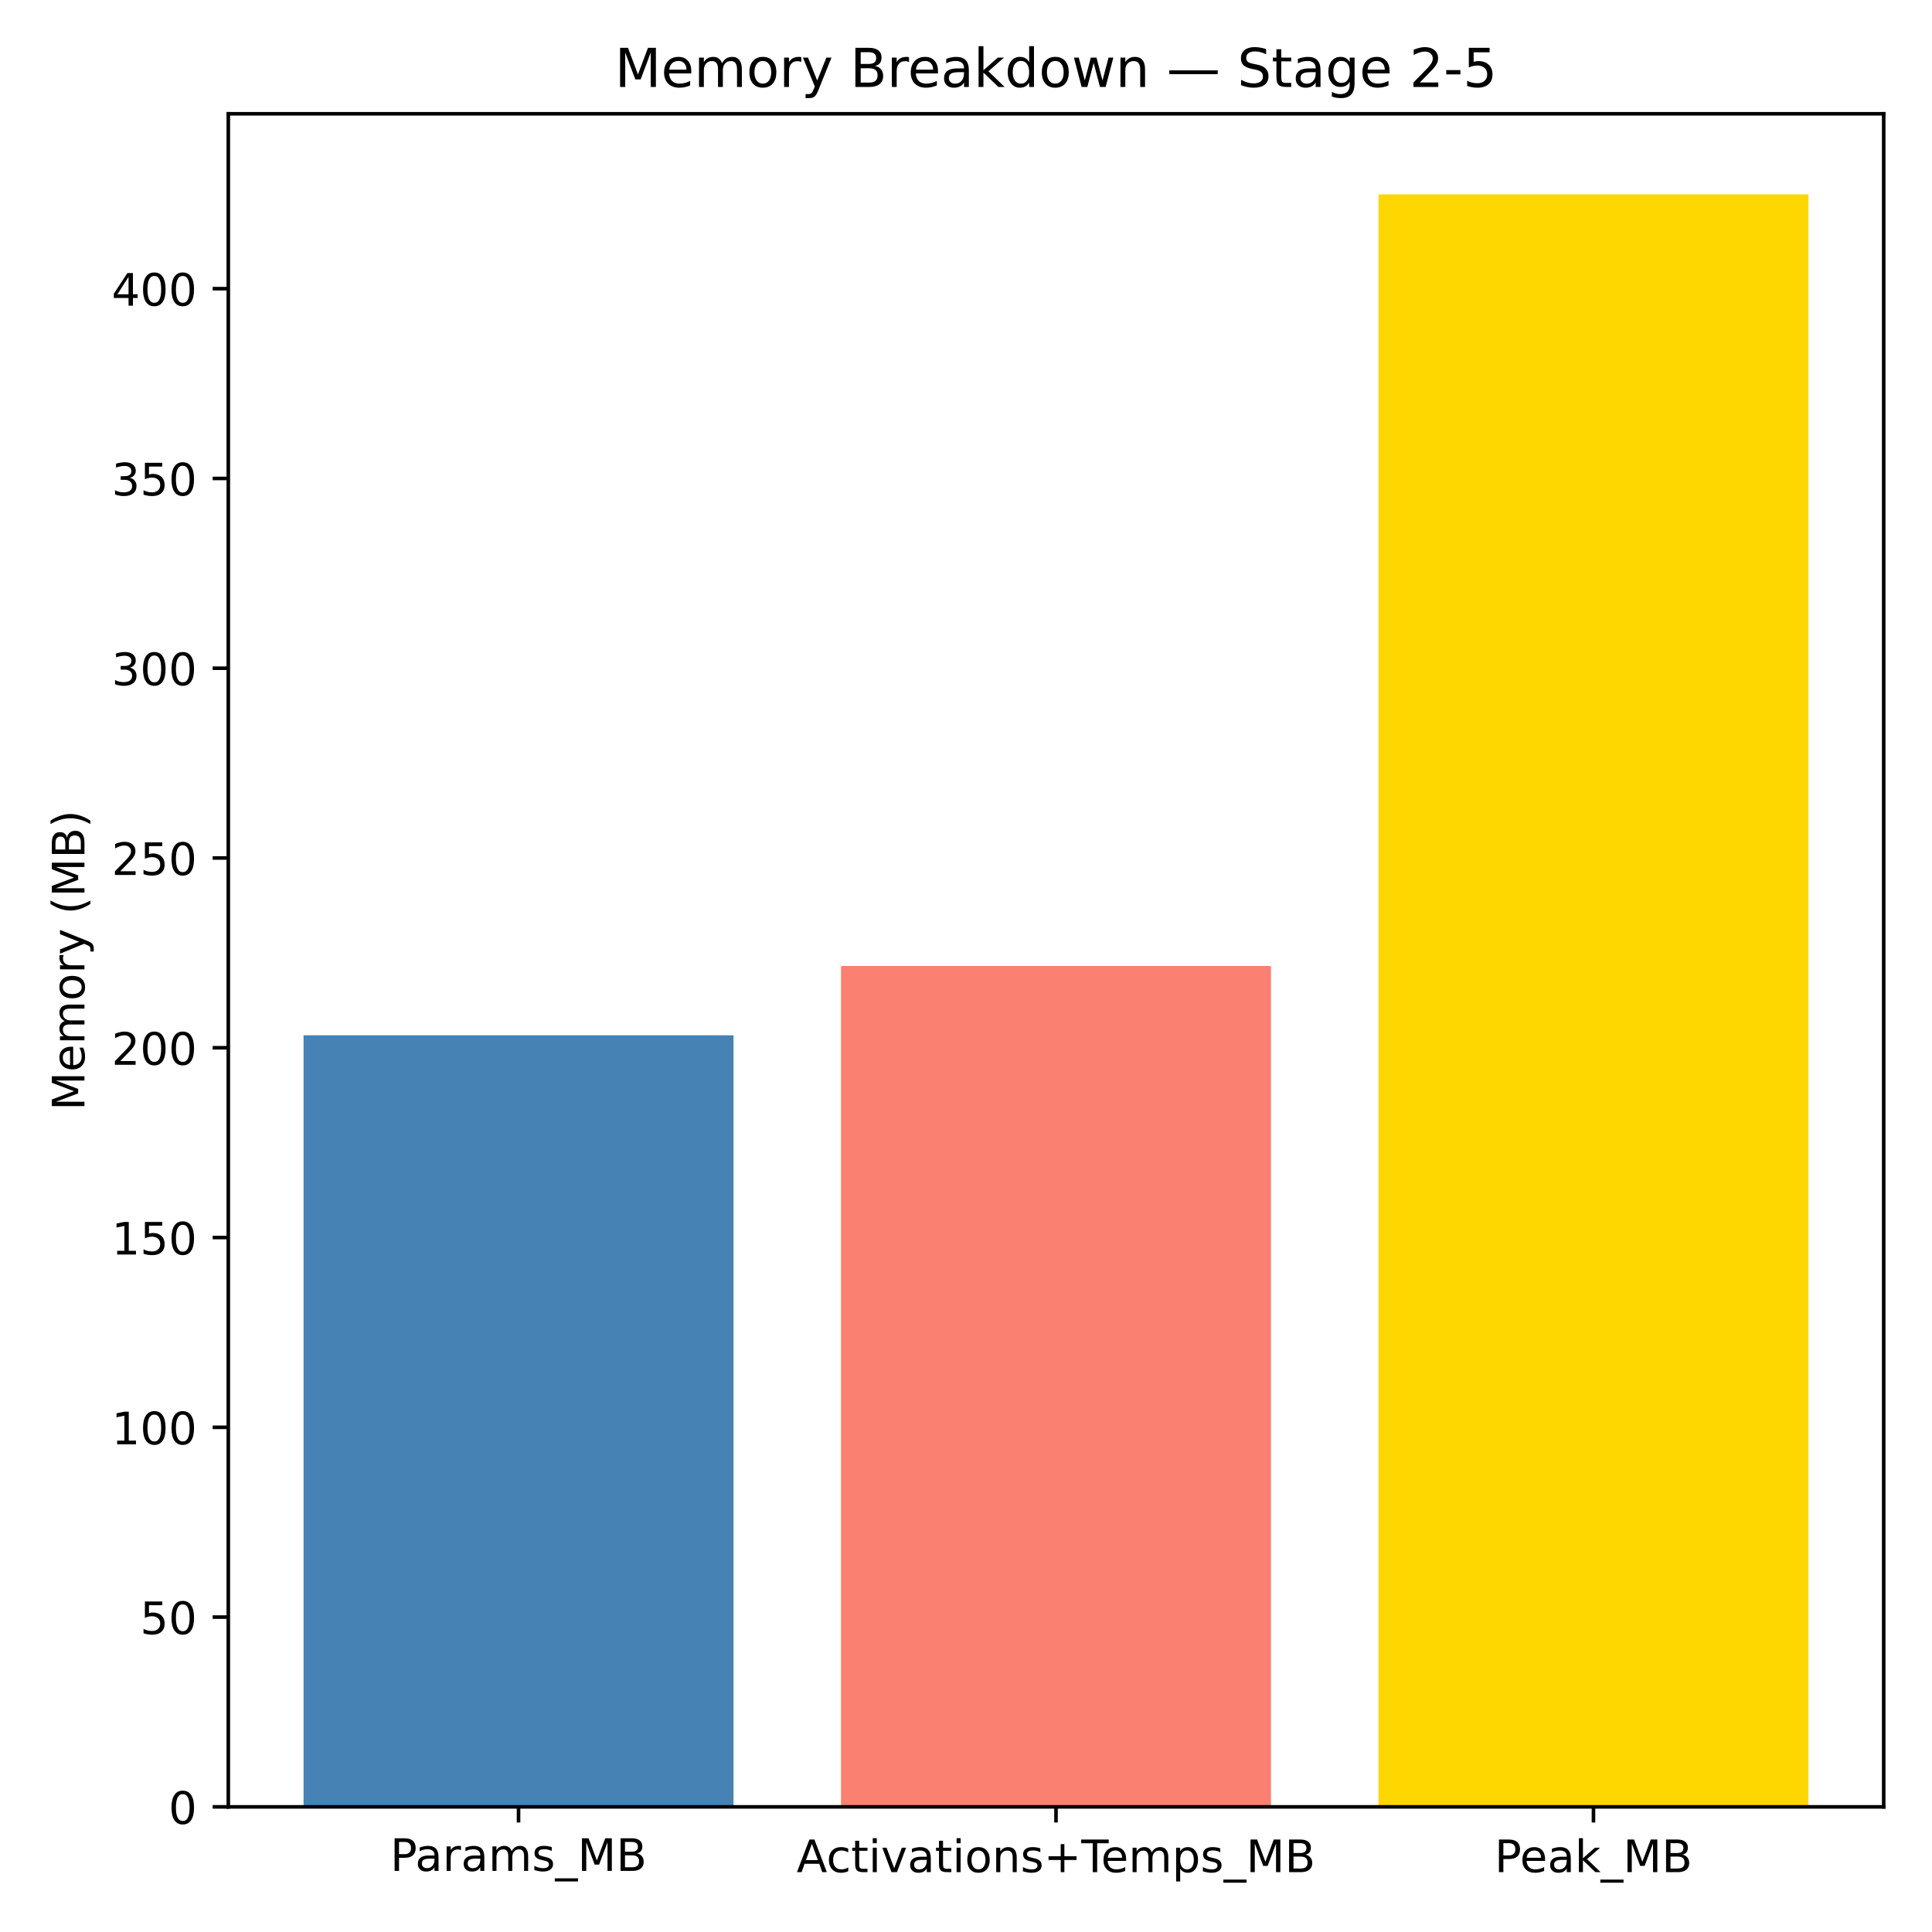
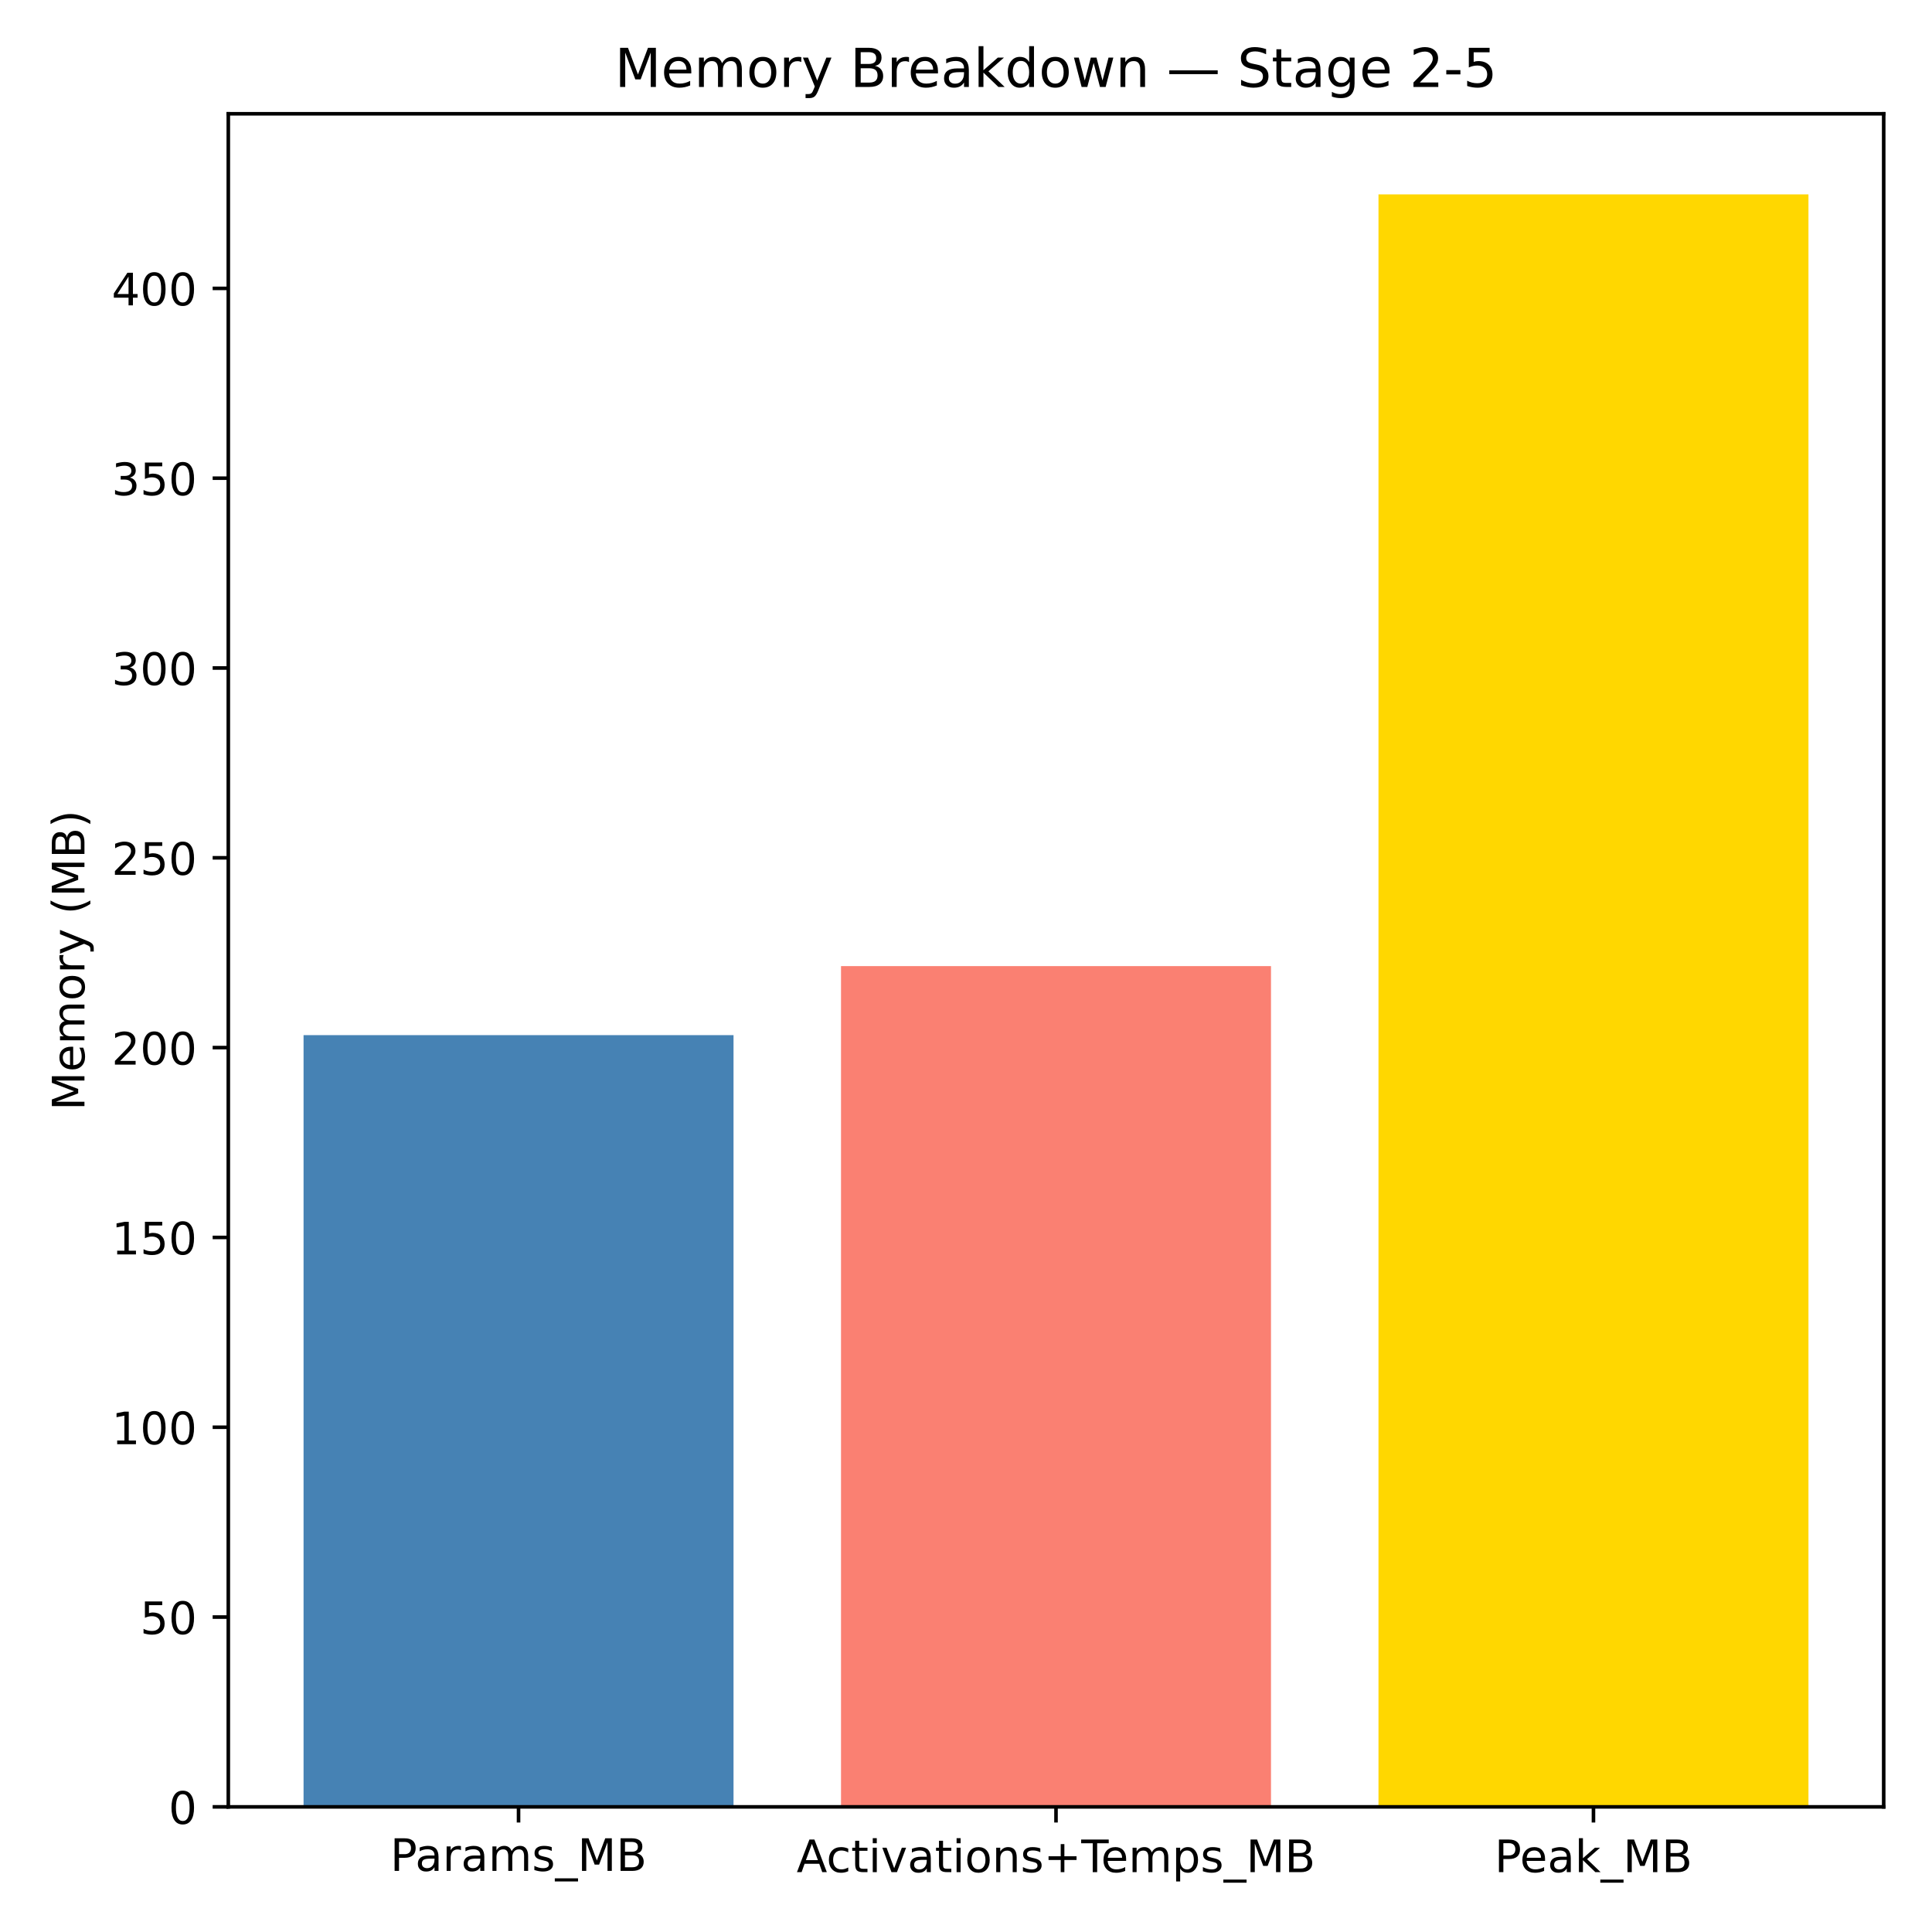
<svg xmlns="http://www.w3.org/2000/svg" xmlns:xlink="http://www.w3.org/1999/xlink" width="432pt" height="432pt" viewBox="0 0 432 432" version="1.1">
  <defs>
    <style type="text/css">*{stroke-linejoin: round; stroke-linecap: butt}</style>
  </defs>
  <g id="figure_1">
    <g id="patch_1">
      <path d="M 0 432  L 432 432  L 432 0  L 0 0  z " style="fill: #ffffff" />
    </g>
    <g id="axes_1">
      <g id="patch_2">
        <path d="M 51.05 404.019  L 421.2 404.019  L 421.2 25.44  L 51.05 25.44  z " style="fill: #ffffff" />
      </g>
      <g id="patch_3">
-         <path d="M 67.875 404.019  L 164.018 404.019  L 164.018 231.491  L 67.875 231.491  z " clip-path="url(#p708af0e1c8)" style="fill: #4682b4" />
+         <path d="M 67.875 404.019  L 164.018 404.019  L 164.018 231.458  L 67.875 231.458  z " clip-path="url(#p2bbaa2b39c)" style="fill: #4682b4" />
      </g>
      <g id="patch_4">
-         <path d="M 188.054 404.019  L 284.196 404.019  L 284.196 215.995  L 188.054 215.995  z " clip-path="url(#p708af0e1c8)" style="fill: #fa8072" />
+         <path d="M 188.054 404.019  L 284.196 404.019  L 284.196 216.028  L 188.054 216.028  z " clip-path="url(#p2bbaa2b39c)" style="fill: #fa8072" />
      </g>
      <g id="patch_5">
-         <path d="M 308.232 404.019  L 404.375 404.019  L 404.375 43.468  L 308.232 43.468  z " clip-path="url(#p708af0e1c8)" style="fill: #ffd700" />
+         <path d="M 308.232 404.019  L 404.375 404.019  L 404.375 43.468  L 308.232 43.468  z " clip-path="url(#p2bbaa2b39c)" style="fill: #ffd700" />
      </g>
      <g id="matplotlib.axis_1">
        <g id="xtick_1">
          <g id="line2d_1">
            <defs>
-               <path id="m04c7c939fd" d="M 0 0  L 0 3.5  " style="stroke: #000000; stroke-width: 0.8" />
+               <path id="mbc781a63c0" d="M 0 0  L 0 3.5  " style="stroke: #000000; stroke-width: 0.8" />
            </defs>
            <g>
-               <use xlink:href="#m04c7c939fd" x="115.946" y="404.019" style="stroke: #000000; stroke-width: 0.8" />
+               <use xlink:href="#mbc781a63c0" x="115.946" y="404.019" style="stroke: #000000; stroke-width: 0.8" />
            </g>
          </g>
          <g id="text_1">
            <g transform="translate(87.25346 418.3391) scale(0.1 -0.1)">
              <defs>
                <path id="DejaVuSans-50" d="M 1259 4147  L 1259 2394  L 2053 2394  Q 2494 2394 2734 2622  Q 2975 2850 2975 3272  Q 2975 3691 2734 3919  Q 2494 4147 2053 4147  L 1259 4147  z M 628 4666  L 2053 4666  Q 2838 4666 3239 4311  Q 3641 3956 3641 3272  Q 3641 2581 3239 2228  Q 2838 1875 2053 1875  L 1259 1875  L 1259 0  L 628 0  L 628 4666  z " transform="scale(0.015625)" />
                <path id="DejaVuSans-61" d="M 2194 1759  Q 1497 1759 1228 1600  Q 959 1441 959 1056  Q 959 750 1161 570  Q 1363 391 1709 391  Q 2188 391 2477 730  Q 2766 1069 2766 1631  L 2766 1759  L 2194 1759  z M 3341 1997  L 3341 0  L 2766 0  L 2766 531  Q 2569 213 2275 61  Q 1981 -91 1556 -91  Q 1019 -91 701 211  Q 384 513 384 1019  Q 384 1609 779 1909  Q 1175 2209 1959 2209  L 2766 2209  L 2766 2266  Q 2766 2663 2505 2880  Q 2244 3097 1772 3097  Q 1472 3097 1187 3025  Q 903 2953 641 2809  L 641 3341  Q 956 3463 1253 3523  Q 1550 3584 1831 3584  Q 2591 3584 2966 3190  Q 3341 2797 3341 1997  z " transform="scale(0.015625)" />
                <path id="DejaVuSans-72" d="M 2631 2963  Q 2534 3019 2420 3045  Q 2306 3072 2169 3072  Q 1681 3072 1420 2755  Q 1159 2438 1159 1844  L 1159 0  L 581 0  L 581 3500  L 1159 3500  L 1159 2956  Q 1341 3275 1631 3429  Q 1922 3584 2338 3584  Q 2397 3584 2469 3576  Q 2541 3569 2628 3553  L 2631 2963  z " transform="scale(0.015625)" />
                <path id="DejaVuSans-6d" d="M 3328 2828  Q 3544 3216 3844 3400  Q 4144 3584 4550 3584  Q 5097 3584 5394 3201  Q 5691 2819 5691 2113  L 5691 0  L 5113 0  L 5113 2094  Q 5113 2597 4934 2840  Q 4756 3084 4391 3084  Q 3944 3084 3684 2787  Q 3425 2491 3425 1978  L 3425 0  L 2847 0  L 2847 2094  Q 2847 2600 2669 2842  Q 2491 3084 2119 3084  Q 1678 3084 1418 2786  Q 1159 2488 1159 1978  L 1159 0  L 581 0  L 581 3500  L 1159 3500  L 1159 2956  Q 1356 3278 1631 3431  Q 1906 3584 2284 3584  Q 2666 3584 2933 3390  Q 3200 3197 3328 2828  z " transform="scale(0.015625)" />
                <path id="DejaVuSans-73" d="M 2834 3397  L 2834 2853  Q 2591 2978 2328 3040  Q 2066 3103 1784 3103  Q 1356 3103 1142 2972  Q 928 2841 928 2578  Q 928 2378 1081 2264  Q 1234 2150 1697 2047  L 1894 2003  Q 2506 1872 2764 1633  Q 3022 1394 3022 966  Q 3022 478 2636 193  Q 2250 -91 1575 -91  Q 1294 -91 989 -36  Q 684 19 347 128  L 347 722  Q 666 556 975 473  Q 1284 391 1588 391  Q 1994 391 2212 530  Q 2431 669 2431 922  Q 2431 1156 2273 1281  Q 2116 1406 1581 1522  L 1381 1569  Q 847 1681 609 1914  Q 372 2147 372 2553  Q 372 3047 722 3315  Q 1072 3584 1716 3584  Q 2034 3584 2315 3537  Q 2597 3491 2834 3397  z " transform="scale(0.015625)" />
                <path id="DejaVuSans-5f" d="M 3263 -1063  L 3263 -1509  L -63 -1509  L -63 -1063  L 3263 -1063  z " transform="scale(0.015625)" />
                <path id="DejaVuSans-4d" d="M 628 4666  L 1569 4666  L 2759 1491  L 3956 4666  L 4897 4666  L 4897 0  L 4281 0  L 4281 4097  L 3078 897  L 2444 897  L 1241 4097  L 1241 0  L 628 0  L 628 4666  z " transform="scale(0.015625)" />
                <path id="DejaVuSans-42" d="M 1259 2228  L 1259 519  L 2272 519  Q 2781 519 3026 730  Q 3272 941 3272 1375  Q 3272 1813 3026 2020  Q 2781 2228 2272 2228  L 1259 2228  z M 1259 4147  L 1259 2741  L 2194 2741  Q 2656 2741 2882 2914  Q 3109 3088 3109 3444  Q 3109 3797 2882 3972  Q 2656 4147 2194 4147  L 1259 4147  z M 628 4666  L 2241 4666  Q 2963 4666 3353 4366  Q 3744 4066 3744 3513  Q 3744 3084 3544 2831  Q 3344 2578 2956 2516  Q 3422 2416 3680 2098  Q 3938 1781 3938 1306  Q 3938 681 3513 340  Q 3088 0 2303 0  L 628 0  L 628 4666  z " transform="scale(0.015625)" />
              </defs>
              <use xlink:href="#DejaVuSans-50" />
              <use xlink:href="#DejaVuSans-61" transform="translate(55.80273 0)" />
              <use xlink:href="#DejaVuSans-72" transform="translate(117.082 0)" />
              <use xlink:href="#DejaVuSans-61" transform="translate(158.1953 0)" />
              <use xlink:href="#DejaVuSans-6d" transform="translate(219.4746 0)" />
              <use xlink:href="#DejaVuSans-73" transform="translate(316.8867 0)" />
              <use xlink:href="#DejaVuSans-5f" transform="translate(368.9863 0)" />
              <use xlink:href="#DejaVuSans-4d" transform="translate(418.9863 0)" />
              <use xlink:href="#DejaVuSans-42" transform="translate(505.2656 0)" />
            </g>
          </g>
        </g>
        <g id="xtick_2">
          <g id="line2d_2">
            <g>
-               <use xlink:href="#m04c7c939fd" x="236.125" y="404.019" style="stroke: #000000; stroke-width: 0.8" />
+               <use xlink:href="#mbc781a63c0" x="236.125" y="404.019" style="stroke: #000000; stroke-width: 0.8" />
            </g>
          </g>
          <g id="text_2">
            <g transform="translate(178.1242 418.6172) scale(0.1 -0.1)">
              <defs>
                <path id="DejaVuSans-41" d="M 2188 4044  L 1331 1722  L 3047 1722  L 2188 4044  z M 1831 4666  L 2547 4666  L 4325 0  L 3669 0  L 3244 1197  L 1141 1197  L 716 0  L 50 0  L 1831 4666  z " transform="scale(0.015625)" />
                <path id="DejaVuSans-63" d="M 3122 3366  L 3122 2828  Q 2878 2963 2633 3030  Q 2388 3097 2138 3097  Q 1578 3097 1268 2742  Q 959 2388 959 1747  Q 959 1106 1268 751  Q 1578 397 2138 397  Q 2388 397 2633 464  Q 2878 531 3122 666  L 3122 134  Q 2881 22 2623 -34  Q 2366 -91 2075 -91  Q 1284 -91 818 406  Q 353 903 353 1747  Q 353 2603 823 3093  Q 1294 3584 2113 3584  Q 2378 3584 2631 3529  Q 2884 3475 3122 3366  z " transform="scale(0.015625)" />
                <path id="DejaVuSans-74" d="M 1172 4494  L 1172 3500  L 2356 3500  L 2356 3053  L 1172 3053  L 1172 1153  Q 1172 725 1289 603  Q 1406 481 1766 481  L 2356 481  L 2356 0  L 1766 0  Q 1100 0 847 248  Q 594 497 594 1153  L 594 3053  L 172 3053  L 172 3500  L 594 3500  L 594 4494  L 1172 4494  z " transform="scale(0.015625)" />
                <path id="DejaVuSans-69" d="M 603 3500  L 1178 3500  L 1178 0  L 603 0  L 603 3500  z M 603 4863  L 1178 4863  L 1178 4134  L 603 4134  L 603 4863  z " transform="scale(0.015625)" />
                <path id="DejaVuSans-76" d="M 191 3500  L 800 3500  L 1894 563  L 2988 3500  L 3597 3500  L 2284 0  L 1503 0  L 191 3500  z " transform="scale(0.015625)" />
                <path id="DejaVuSans-6f" d="M 1959 3097  Q 1497 3097 1228 2736  Q 959 2375 959 1747  Q 959 1119 1226 758  Q 1494 397 1959 397  Q 2419 397 2687 759  Q 2956 1122 2956 1747  Q 2956 2369 2687 2733  Q 2419 3097 1959 3097  z M 1959 3584  Q 2709 3584 3137 3096  Q 3566 2609 3566 1747  Q 3566 888 3137 398  Q 2709 -91 1959 -91  Q 1206 -91 779 398  Q 353 888 353 1747  Q 353 2609 779 3096  Q 1206 3584 1959 3584  z " transform="scale(0.015625)" />
                <path id="DejaVuSans-6e" d="M 3513 2113  L 3513 0  L 2938 0  L 2938 2094  Q 2938 2591 2744 2837  Q 2550 3084 2163 3084  Q 1697 3084 1428 2787  Q 1159 2491 1159 1978  L 1159 0  L 581 0  L 581 3500  L 1159 3500  L 1159 2956  Q 1366 3272 1645 3428  Q 1925 3584 2291 3584  Q 2894 3584 3203 3211  Q 3513 2838 3513 2113  z " transform="scale(0.015625)" />
                <path id="DejaVuSans-2b" d="M 2944 4013  L 2944 2272  L 4684 2272  L 4684 1741  L 2944 1741  L 2944 0  L 2419 0  L 2419 1741  L 678 1741  L 678 2272  L 2419 2272  L 2419 4013  L 2944 4013  z " transform="scale(0.015625)" />
                <path id="DejaVuSans-54" d="M -19 4666  L 3928 4666  L 3928 4134  L 2272 4134  L 2272 0  L 1638 0  L 1638 4134  L -19 4134  L -19 4666  z " transform="scale(0.015625)" />
                <path id="DejaVuSans-65" d="M 3597 1894  L 3597 1613  L 953 1613  Q 991 1019 1311 708  Q 1631 397 2203 397  Q 2534 397 2845 478  Q 3156 559 3463 722  L 3463 178  Q 3153 47 2828 -22  Q 2503 -91 2169 -91  Q 1331 -91 842 396  Q 353 884 353 1716  Q 353 2575 817 3079  Q 1281 3584 2069 3584  Q 2775 3584 3186 3129  Q 3597 2675 3597 1894  z M 3022 2063  Q 3016 2534 2758 2815  Q 2500 3097 2075 3097  Q 1594 3097 1305 2825  Q 1016 2553 972 2059  L 3022 2063  z " transform="scale(0.015625)" />
                <path id="DejaVuSans-70" d="M 1159 525  L 1159 -1331  L 581 -1331  L 581 3500  L 1159 3500  L 1159 2969  Q 1341 3281 1617 3432  Q 1894 3584 2278 3584  Q 2916 3584 3314 3078  Q 3713 2572 3713 1747  Q 3713 922 3314 415  Q 2916 -91 2278 -91  Q 1894 -91 1617 61  Q 1341 213 1159 525  z M 3116 1747  Q 3116 2381 2855 2742  Q 2594 3103 2138 3103  Q 1681 3103 1420 2742  Q 1159 2381 1159 1747  Q 1159 1113 1420 752  Q 1681 391 2138 391  Q 2594 391 2855 752  Q 3116 1113 3116 1747  z " transform="scale(0.015625)" />
              </defs>
              <use xlink:href="#DejaVuSans-41" />
              <use xlink:href="#DejaVuSans-63" transform="translate(66.6582 0)" />
              <use xlink:href="#DejaVuSans-74" transform="translate(121.6387 0)" />
              <use xlink:href="#DejaVuSans-69" transform="translate(160.8477 0)" />
              <use xlink:href="#DejaVuSans-76" transform="translate(188.6309 0)" />
              <use xlink:href="#DejaVuSans-61" transform="translate(247.8105 0)" />
              <use xlink:href="#DejaVuSans-74" transform="translate(309.0898 0)" />
              <use xlink:href="#DejaVuSans-69" transform="translate(348.2988 0)" />
              <use xlink:href="#DejaVuSans-6f" transform="translate(376.082 0)" />
              <use xlink:href="#DejaVuSans-6e" transform="translate(437.2637 0)" />
              <use xlink:href="#DejaVuSans-73" transform="translate(500.6426 0)" />
              <use xlink:href="#DejaVuSans-2b" transform="translate(552.7422 0)" />
              <use xlink:href="#DejaVuSans-54" transform="translate(636.5312 0)" />
              <use xlink:href="#DejaVuSans-65" transform="translate(680.6152 0)" />
              <use xlink:href="#DejaVuSans-6d" transform="translate(742.1387 0)" />
              <use xlink:href="#DejaVuSans-70" transform="translate(839.5508 0)" />
              <use xlink:href="#DejaVuSans-73" transform="translate(903.0273 0)" />
              <use xlink:href="#DejaVuSans-5f" transform="translate(955.127 0)" />
              <use xlink:href="#DejaVuSans-4d" transform="translate(1005.127 0)" />
              <use xlink:href="#DejaVuSans-42" transform="translate(1091.406 0)" />
            </g>
          </g>
        </g>
        <g id="xtick_3">
          <g id="line2d_3">
            <g>
-               <use xlink:href="#m04c7c939fd" x="356.304" y="404.019" style="stroke: #000000; stroke-width: 0.8" />
+               <use xlink:href="#mbc781a63c0" x="356.304" y="404.019" style="stroke: #000000; stroke-width: 0.8" />
            </g>
          </g>
          <g id="text_3">
            <g transform="translate(334.1895 418.6172) scale(0.1 -0.1)">
              <defs>
                <path id="DejaVuSans-6b" d="M 581 4863  L 1159 4863  L 1159 1991  L 2875 3500  L 3609 3500  L 1753 1863  L 3688 0  L 2938 0  L 1159 1709  L 1159 0  L 581 0  L 581 4863  z " transform="scale(0.015625)" />
              </defs>
              <use xlink:href="#DejaVuSans-50" />
              <use xlink:href="#DejaVuSans-65" transform="translate(56.67773 0)" />
              <use xlink:href="#DejaVuSans-61" transform="translate(118.2012 0)" />
              <use xlink:href="#DejaVuSans-6b" transform="translate(179.4805 0)" />
              <use xlink:href="#DejaVuSans-5f" transform="translate(237.3906 0)" />
              <use xlink:href="#DejaVuSans-4d" transform="translate(287.3906 0)" />
              <use xlink:href="#DejaVuSans-42" transform="translate(373.6699 0)" />
            </g>
          </g>
        </g>
      </g>
      <g id="matplotlib.axis_2">
        <g id="ytick_1">
          <g id="line2d_4">
            <defs>
-               <path id="m9b493350e1" d="M 0 0  L -3.5 0  " style="stroke: #000000; stroke-width: 0.8" />
+               <path id="m77c2229515" d="M 0 0  L -3.5 0  " style="stroke: #000000; stroke-width: 0.8" />
            </defs>
            <g>
-               <use xlink:href="#m9b493350e1" x="51.05" y="404.019" style="stroke: #000000; stroke-width: 0.8" />
+               <use xlink:href="#m77c2229515" x="51.05" y="404.019" style="stroke: #000000; stroke-width: 0.8" />
            </g>
          </g>
          <g id="text_4">
            <g transform="translate(37.6875 407.818) scale(0.1 -0.1)">
              <defs>
                <path id="DejaVuSans-30" d="M 2034 4250  Q 1547 4250 1301 3770  Q 1056 3291 1056 2328  Q 1056 1369 1301 889  Q 1547 409 2034 409  Q 2525 409 2770 889  Q 3016 1369 3016 2328  Q 3016 3291 2770 3770  Q 2525 4250 2034 4250  z M 2034 4750  Q 2819 4750 3233 4129  Q 3647 3509 3647 2328  Q 3647 1150 3233 529  Q 2819 -91 2034 -91  Q 1250 -91 836 529  Q 422 1150 422 2328  Q 422 3509 836 4129  Q 1250 4750 2034 4750  z " transform="scale(0.015625)" />
              </defs>
              <use xlink:href="#DejaVuSans-30" />
            </g>
          </g>
        </g>
        <g id="ytick_2">
          <g id="line2d_5">
            <g>
-               <use xlink:href="#m9b493350e1" x="51.05" y="361.585" style="stroke: #000000; stroke-width: 0.8" />
+               <use xlink:href="#m77c2229515" x="51.05" y="361.577" style="stroke: #000000; stroke-width: 0.8" />
            </g>
          </g>
          <g id="text_5">
-             <g transform="translate(31.325 365.384) scale(0.1 -0.1)">
+             <g transform="translate(31.325 365.3758) scale(0.1 -0.1)">
              <defs>
                <path id="DejaVuSans-35" d="M 691 4666  L 3169 4666  L 3169 4134  L 1269 4134  L 1269 2991  Q 1406 3038 1543 3061  Q 1681 3084 1819 3084  Q 2600 3084 3056 2656  Q 3513 2228 3513 1497  Q 3513 744 3044 326  Q 2575 -91 1722 -91  Q 1428 -91 1123 -41  Q 819 9 494 109  L 494 744  Q 775 591 1075 516  Q 1375 441 1709 441  Q 2250 441 2565 725  Q 2881 1009 2881 1497  Q 2881 1984 2565 2268  Q 2250 2553 1709 2553  Q 1456 2553 1204 2497  Q 953 2441 691 2322  L 691 4666  z " transform="scale(0.015625)" />
              </defs>
              <use xlink:href="#DejaVuSans-35" />
              <use xlink:href="#DejaVuSans-30" transform="translate(63.62305 0)" />
            </g>
          </g>
        </g>
        <g id="ytick_3">
          <g id="line2d_6">
            <g>
-               <use xlink:href="#m9b493350e1" x="51.05" y="319.151" style="stroke: #000000; stroke-width: 0.8" />
+               <use xlink:href="#m77c2229515" x="51.05" y="319.134" style="stroke: #000000; stroke-width: 0.8" />
            </g>
          </g>
          <g id="text_6">
-             <g transform="translate(24.9625 322.9501) scale(0.1 -0.1)">
+             <g transform="translate(24.9625 322.9336) scale(0.1 -0.1)">
              <defs>
                <path id="DejaVuSans-31" d="M 794 531  L 1825 531  L 1825 4091  L 703 3866  L 703 4441  L 1819 4666  L 2450 4666  L 2450 531  L 3481 531  L 3481 0  L 794 0  L 794 531  z " transform="scale(0.015625)" />
              </defs>
              <use xlink:href="#DejaVuSans-31" />
              <use xlink:href="#DejaVuSans-30" transform="translate(63.62305 0)" />
              <use xlink:href="#DejaVuSans-30" transform="translate(127.2461 0)" />
            </g>
          </g>
        </g>
        <g id="ytick_4">
          <g id="line2d_7">
            <g>
-               <use xlink:href="#m9b493350e1" x="51.05" y="276.717" style="stroke: #000000; stroke-width: 0.8" />
+               <use xlink:href="#m77c2229515" x="51.05" y="276.692" style="stroke: #000000; stroke-width: 0.8" />
            </g>
          </g>
          <g id="text_7">
-             <g transform="translate(24.9625 280.5161) scale(0.1 -0.1)">
+             <g transform="translate(24.9625 280.4914) scale(0.1 -0.1)">
              <use xlink:href="#DejaVuSans-31" />
              <use xlink:href="#DejaVuSans-35" transform="translate(63.62305 0)" />
              <use xlink:href="#DejaVuSans-30" transform="translate(127.2461 0)" />
            </g>
          </g>
        </g>
        <g id="ytick_5">
          <g id="line2d_8">
            <g>
-               <use xlink:href="#m9b493350e1" x="51.05" y="234.283" style="stroke: #000000; stroke-width: 0.8" />
+               <use xlink:href="#m77c2229515" x="51.05" y="234.25" style="stroke: #000000; stroke-width: 0.8" />
            </g>
          </g>
          <g id="text_8">
-             <g transform="translate(24.9625 238.0822) scale(0.1 -0.1)">
+             <g transform="translate(24.9625 238.0492) scale(0.1 -0.1)">
              <defs>
                <path id="DejaVuSans-32" d="M 1228 531  L 3431 531  L 3431 0  L 469 0  L 469 531  Q 828 903 1448 1529  Q 2069 2156 2228 2338  Q 2531 2678 2651 2914  Q 2772 3150 2772 3378  Q 2772 3750 2511 3984  Q 2250 4219 1831 4219  Q 1534 4219 1204 4116  Q 875 4013 500 3803  L 500 4441  Q 881 4594 1212 4672  Q 1544 4750 1819 4750  Q 2544 4750 2975 4387  Q 3406 4025 3406 3419  Q 3406 3131 3298 2873  Q 3191 2616 2906 2266  Q 2828 2175 2409 1742  Q 1991 1309 1228 531  z " transform="scale(0.015625)" />
              </defs>
              <use xlink:href="#DejaVuSans-32" />
              <use xlink:href="#DejaVuSans-30" transform="translate(63.62305 0)" />
              <use xlink:href="#DejaVuSans-30" transform="translate(127.2461 0)" />
            </g>
          </g>
        </g>
        <g id="ytick_6">
          <g id="line2d_9">
            <g>
-               <use xlink:href="#m9b493350e1" x="51.05" y="191.849" style="stroke: #000000; stroke-width: 0.8" />
+               <use xlink:href="#m77c2229515" x="51.05" y="191.808" style="stroke: #000000; stroke-width: 0.8" />
            </g>
          </g>
          <g id="text_9">
-             <g transform="translate(24.9625 195.6482) scale(0.1 -0.1)">
+             <g transform="translate(24.9625 195.6071) scale(0.1 -0.1)">
              <use xlink:href="#DejaVuSans-32" />
              <use xlink:href="#DejaVuSans-35" transform="translate(63.62305 0)" />
              <use xlink:href="#DejaVuSans-30" transform="translate(127.2461 0)" />
            </g>
          </g>
        </g>
        <g id="ytick_7">
          <g id="line2d_10">
            <g>
-               <use xlink:href="#m9b493350e1" x="51.05" y="149.415" style="stroke: #000000; stroke-width: 0.8" />
+               <use xlink:href="#m77c2229515" x="51.05" y="149.366" style="stroke: #000000; stroke-width: 0.8" />
            </g>
          </g>
          <g id="text_10">
-             <g transform="translate(24.9625 153.2143) scale(0.1 -0.1)">
+             <g transform="translate(24.9625 153.1649) scale(0.1 -0.1)">
              <defs>
                <path id="DejaVuSans-33" d="M 2597 2516  Q 3050 2419 3304 2112  Q 3559 1806 3559 1356  Q 3559 666 3084 287  Q 2609 -91 1734 -91  Q 1441 -91 1130 -33  Q 819 25 488 141  L 488 750  Q 750 597 1062 519  Q 1375 441 1716 441  Q 2309 441 2620 675  Q 2931 909 2931 1356  Q 2931 1769 2642 2001  Q 2353 2234 1838 2234  L 1294 2234  L 1294 2753  L 1863 2753  Q 2328 2753 2575 2939  Q 2822 3125 2822 3475  Q 2822 3834 2567 4026  Q 2313 4219 1838 4219  Q 1578 4219 1281 4162  Q 984 4106 628 3988  L 628 4550  Q 988 4650 1302 4700  Q 1616 4750 1894 4750  Q 2613 4750 3031 4423  Q 3450 4097 3450 3541  Q 3450 3153 3228 2886  Q 3006 2619 2597 2516  z " transform="scale(0.015625)" />
              </defs>
              <use xlink:href="#DejaVuSans-33" />
              <use xlink:href="#DejaVuSans-30" transform="translate(63.62305 0)" />
              <use xlink:href="#DejaVuSans-30" transform="translate(127.2461 0)" />
            </g>
          </g>
        </g>
        <g id="ytick_8">
          <g id="line2d_11">
            <g>
-               <use xlink:href="#m9b493350e1" x="51.05" y="106.981" style="stroke: #000000; stroke-width: 0.8" />
+               <use xlink:href="#m77c2229515" x="51.05" y="106.923" style="stroke: #000000; stroke-width: 0.8" />
            </g>
          </g>
          <g id="text_11">
-             <g transform="translate(24.9625 110.7803) scale(0.1 -0.1)">
+             <g transform="translate(24.9625 110.7227) scale(0.1 -0.1)">
              <use xlink:href="#DejaVuSans-33" />
              <use xlink:href="#DejaVuSans-35" transform="translate(63.62305 0)" />
              <use xlink:href="#DejaVuSans-30" transform="translate(127.2461 0)" />
            </g>
          </g>
        </g>
        <g id="ytick_9">
          <g id="line2d_12">
            <g>
-               <use xlink:href="#m9b493350e1" x="51.05" y="64.547" style="stroke: #000000; stroke-width: 0.8" />
+               <use xlink:href="#m77c2229515" x="51.05" y="64.481" style="stroke: #000000; stroke-width: 0.8" />
            </g>
          </g>
          <g id="text_12">
-             <g transform="translate(24.9625 68.34639) scale(0.1 -0.1)">
+             <g transform="translate(24.9625 68.28051) scale(0.1 -0.1)">
              <defs>
                <path id="DejaVuSans-34" d="M 2419 4116  L 825 1625  L 2419 1625  L 2419 4116  z M 2253 4666  L 3047 4666  L 3047 1625  L 3713 1625  L 3713 1100  L 3047 1100  L 3047 0  L 2419 0  L 2419 1100  L 313 1100  L 313 1709  L 2253 4666  z " transform="scale(0.015625)" />
              </defs>
              <use xlink:href="#DejaVuSans-34" />
              <use xlink:href="#DejaVuSans-30" transform="translate(63.62305 0)" />
              <use xlink:href="#DejaVuSans-30" transform="translate(127.2461 0)" />
            </g>
          </g>
        </g>
        <g id="text_13">
          <g transform="translate(18.88281 248.2997) rotate(-90) scale(0.1 -0.1)">
            <defs>
              <path id="DejaVuSans-79" d="M 2059 -325  Q 1816 -950 1584 -1140  Q 1353 -1331 966 -1331  L 506 -1331  L 506 -850  L 844 -850  Q 1081 -850 1212 -737  Q 1344 -625 1503 -206  L 1606 56  L 191 3500  L 800 3500  L 1894 763  L 2988 3500  L 3597 3500  L 2059 -325  z " transform="scale(0.015625)" />
              <path id="DejaVuSans-20" transform="scale(0.015625)" />
              <path id="DejaVuSans-28" d="M 1984 4856  Q 1566 4138 1362 3434  Q 1159 2731 1159 2009  Q 1159 1288 1364 580  Q 1569 -128 1984 -844  L 1484 -844  Q 1016 -109 783 600  Q 550 1309 550 2009  Q 550 2706 781 3412  Q 1013 4119 1484 4856  L 1984 4856  z " transform="scale(0.015625)" />
              <path id="DejaVuSans-29" d="M 513 4856  L 1013 4856  Q 1481 4119 1714 3412  Q 1947 2706 1947 2009  Q 1947 1309 1714 600  Q 1481 -109 1013 -844  L 513 -844  Q 928 -128 1133 580  Q 1338 1288 1338 2009  Q 1338 2731 1133 3434  Q 928 4138 513 4856  z " transform="scale(0.015625)" />
            </defs>
            <use xlink:href="#DejaVuSans-4d" />
            <use xlink:href="#DejaVuSans-65" transform="translate(86.2793 0)" />
            <use xlink:href="#DejaVuSans-6d" transform="translate(147.8027 0)" />
            <use xlink:href="#DejaVuSans-6f" transform="translate(245.2148 0)" />
            <use xlink:href="#DejaVuSans-72" transform="translate(306.3965 0)" />
            <use xlink:href="#DejaVuSans-79" transform="translate(347.5098 0)" />
            <use xlink:href="#DejaVuSans-20" transform="translate(406.6895 0)" />
            <use xlink:href="#DejaVuSans-28" transform="translate(438.4766 0)" />
            <use xlink:href="#DejaVuSans-4d" transform="translate(477.4902 0)" />
            <use xlink:href="#DejaVuSans-42" transform="translate(563.7695 0)" />
            <use xlink:href="#DejaVuSans-29" transform="translate(632.373 0)" />
          </g>
        </g>
      </g>
      <g id="patch_6">
        <path d="M 51.05 404.019  L 51.05 25.44  " style="fill: none; stroke: #000000; stroke-width: 0.8; stroke-linejoin: miter; stroke-linecap: square" />
      </g>
      <g id="patch_7">
        <path d="M 421.2 404.019  L 421.2 25.44  " style="fill: none; stroke: #000000; stroke-width: 0.8; stroke-linejoin: miter; stroke-linecap: square" />
      </g>
      <g id="patch_8">
        <path d="M 51.05 404.019  L 421.2 404.019  " style="fill: none; stroke: #000000; stroke-width: 0.8; stroke-linejoin: miter; stroke-linecap: square" />
      </g>
      <g id="patch_9">
        <path d="M 51.05 25.44  L 421.2 25.44  " style="fill: none; stroke: #000000; stroke-width: 0.8; stroke-linejoin: miter; stroke-linecap: square" />
      </g>
      <g id="text_14">
        <g transform="translate(137.4756 19.44) scale(0.12 -0.12)">
          <defs>
            <path id="DejaVuSans-64" d="M 2906 2969  L 2906 4863  L 3481 4863  L 3481 0  L 2906 0  L 2906 525  Q 2725 213 2448 61  Q 2172 -91 1784 -91  Q 1150 -91 751 415  Q 353 922 353 1747  Q 353 2572 751 3078  Q 1150 3584 1784 3584  Q 2172 3584 2448 3432  Q 2725 3281 2906 2969  z M 947 1747  Q 947 1113 1208 752  Q 1469 391 1925 391  Q 2381 391 2643 752  Q 2906 1113 2906 1747  Q 2906 2381 2643 2742  Q 2381 3103 1925 3103  Q 1469 3103 1208 2742  Q 947 2381 947 1747  z " transform="scale(0.015625)" />
            <path id="DejaVuSans-77" d="M 269 3500  L 844 3500  L 1563 769  L 2278 3500  L 2956 3500  L 3675 769  L 4391 3500  L 4966 3500  L 4050 0  L 3372 0  L 2619 2869  L 1863 0  L 1184 0  L 269 3500  z " transform="scale(0.015625)" />
            <path id="DejaVuSans-2014" d="M 313 1978  L 6088 1978  L 6088 1528  L 313 1528  L 313 1978  z " transform="scale(0.015625)" />
            <path id="DejaVuSans-53" d="M 3425 4513  L 3425 3897  Q 3066 4069 2747 4153  Q 2428 4238 2131 4238  Q 1616 4238 1336 4038  Q 1056 3838 1056 3469  Q 1056 3159 1242 3001  Q 1428 2844 1947 2747  L 2328 2669  Q 3034 2534 3370 2195  Q 3706 1856 3706 1288  Q 3706 609 3251 259  Q 2797 -91 1919 -91  Q 1588 -91 1214 -16  Q 841 59 441 206  L 441 856  Q 825 641 1194 531  Q 1563 422 1919 422  Q 2459 422 2753 634  Q 3047 847 3047 1241  Q 3047 1584 2836 1778  Q 2625 1972 2144 2069  L 1759 2144  Q 1053 2284 737 2584  Q 422 2884 422 3419  Q 422 4038 858 4394  Q 1294 4750 2059 4750  Q 2388 4750 2728 4690  Q 3069 4631 3425 4513  z " transform="scale(0.015625)" />
            <path id="DejaVuSans-67" d="M 2906 1791  Q 2906 2416 2648 2759  Q 2391 3103 1925 3103  Q 1463 3103 1205 2759  Q 947 2416 947 1791  Q 947 1169 1205 825  Q 1463 481 1925 481  Q 2391 481 2648 825  Q 2906 1169 2906 1791  z M 3481 434  Q 3481 -459 3084 -895  Q 2688 -1331 1869 -1331  Q 1566 -1331 1297 -1286  Q 1028 -1241 775 -1147  L 775 -588  Q 1028 -725 1275 -790  Q 1522 -856 1778 -856  Q 2344 -856 2625 -561  Q 2906 -266 2906 331  L 2906 616  Q 2728 306 2450 153  Q 2172 0 1784 0  Q 1141 0 747 490  Q 353 981 353 1791  Q 353 2603 747 3093  Q 1141 3584 1784 3584  Q 2172 3584 2450 3431  Q 2728 3278 2906 2969  L 2906 3500  L 3481 3500  L 3481 434  z " transform="scale(0.015625)" />
            <path id="DejaVuSans-2d" d="M 313 2009  L 1997 2009  L 1997 1497  L 313 1497  L 313 2009  z " transform="scale(0.015625)" />
          </defs>
          <use xlink:href="#DejaVuSans-4d" />
          <use xlink:href="#DejaVuSans-65" transform="translate(86.2793 0)" />
          <use xlink:href="#DejaVuSans-6d" transform="translate(147.8027 0)" />
          <use xlink:href="#DejaVuSans-6f" transform="translate(245.2148 0)" />
          <use xlink:href="#DejaVuSans-72" transform="translate(306.3965 0)" />
          <use xlink:href="#DejaVuSans-79" transform="translate(347.5098 0)" />
          <use xlink:href="#DejaVuSans-20" transform="translate(406.6895 0)" />
          <use xlink:href="#DejaVuSans-42" transform="translate(438.4766 0)" />
          <use xlink:href="#DejaVuSans-72" transform="translate(507.0801 0)" />
          <use xlink:href="#DejaVuSans-65" transform="translate(545.9434 0)" />
          <use xlink:href="#DejaVuSans-61" transform="translate(607.4668 0)" />
          <use xlink:href="#DejaVuSans-6b" transform="translate(668.7461 0)" />
          <use xlink:href="#DejaVuSans-64" transform="translate(726.6562 0)" />
          <use xlink:href="#DejaVuSans-6f" transform="translate(790.1328 0)" />
          <use xlink:href="#DejaVuSans-77" transform="translate(851.3145 0)" />
          <use xlink:href="#DejaVuSans-6e" transform="translate(933.1016 0)" />
          <use xlink:href="#DejaVuSans-20" transform="translate(996.4805 0)" />
          <use xlink:href="#DejaVuSans-2014" transform="translate(1028.268 0)" />
          <use xlink:href="#DejaVuSans-20" transform="translate(1128.268 0)" />
          <use xlink:href="#DejaVuSans-53" transform="translate(1160.055 0)" />
          <use xlink:href="#DejaVuSans-74" transform="translate(1223.531 0)" />
          <use xlink:href="#DejaVuSans-61" transform="translate(1262.74 0)" />
          <use xlink:href="#DejaVuSans-67" transform="translate(1324.02 0)" />
          <use xlink:href="#DejaVuSans-65" transform="translate(1387.496 0)" />
          <use xlink:href="#DejaVuSans-20" transform="translate(1449.02 0)" />
          <use xlink:href="#DejaVuSans-32" transform="translate(1480.807 0)" />
          <use xlink:href="#DejaVuSans-2d" transform="translate(1544.43 0)" />
          <use xlink:href="#DejaVuSans-35" transform="translate(1580.514 0)" />
        </g>
      </g>
    </g>
  </g>
  <defs>
-     <clipPath id="p708af0e1c8">
+     <clipPath id="p2bbaa2b39c">
      <rect x="51.05" y="25.44" width="370.15" height="378.579" />
    </clipPath>
  </defs>
</svg>
